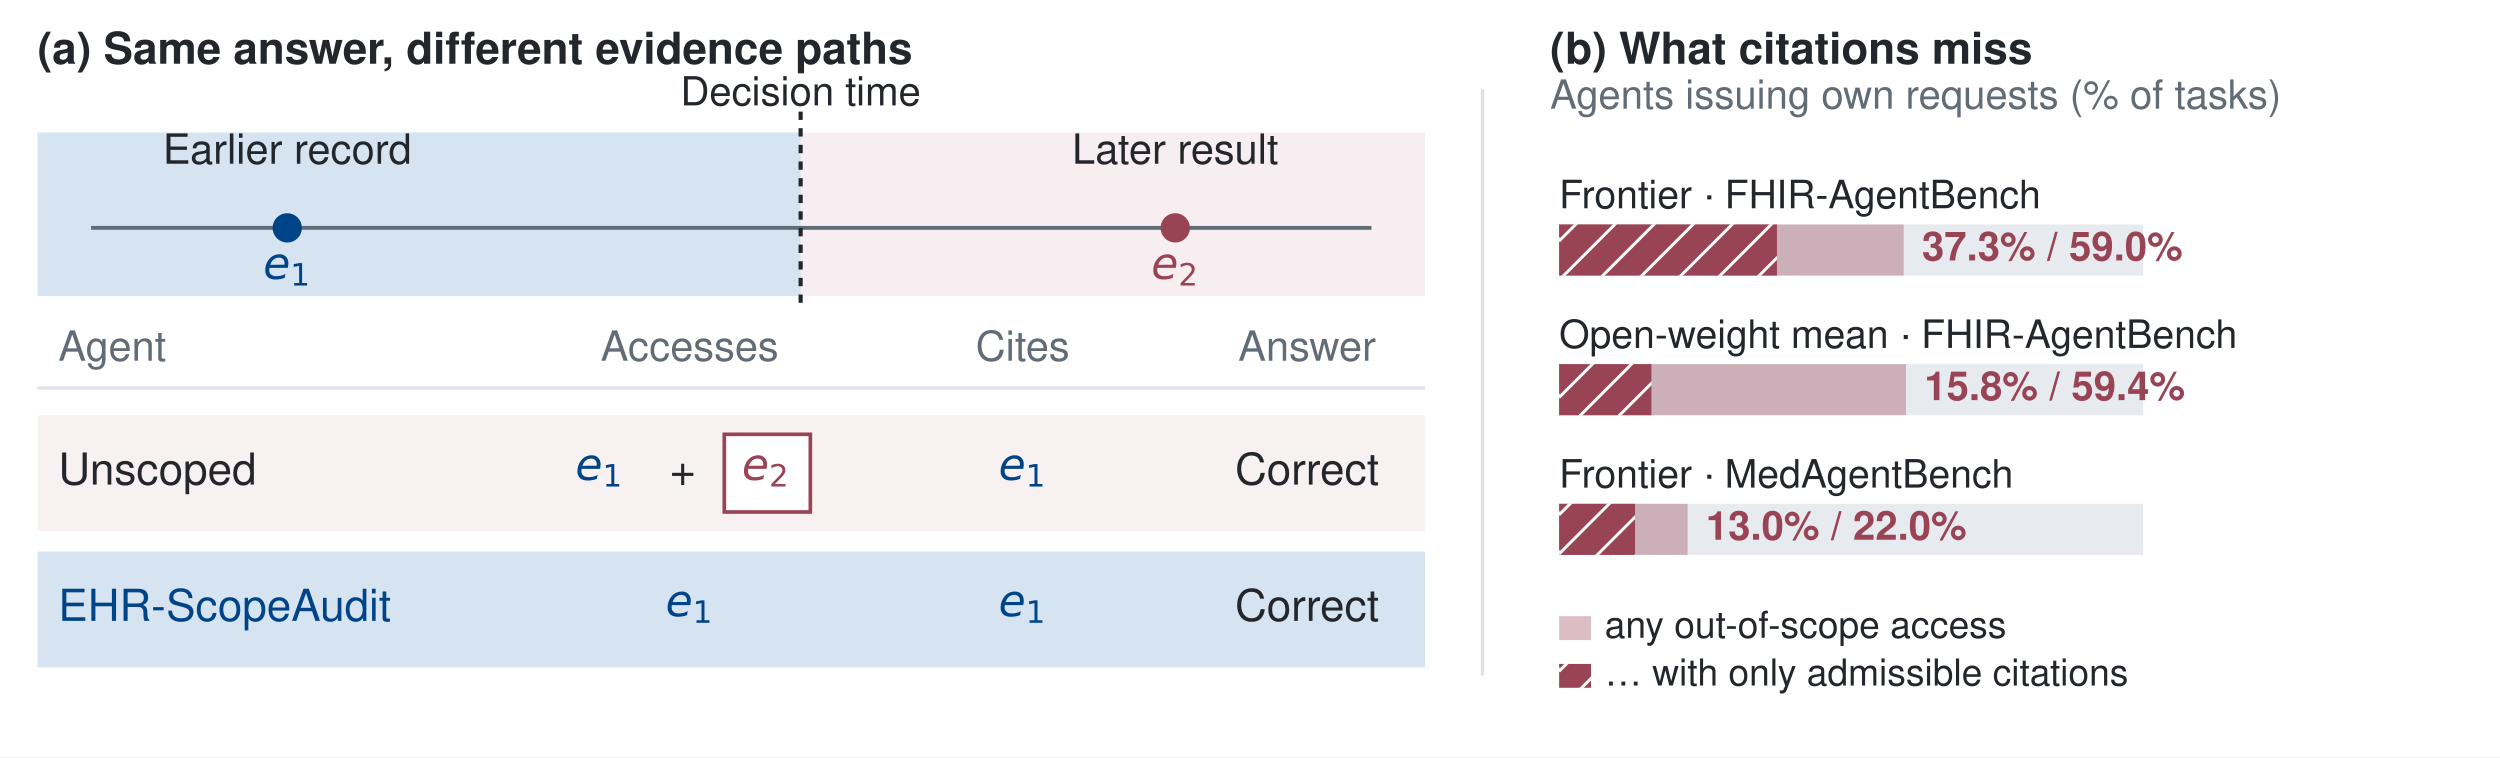
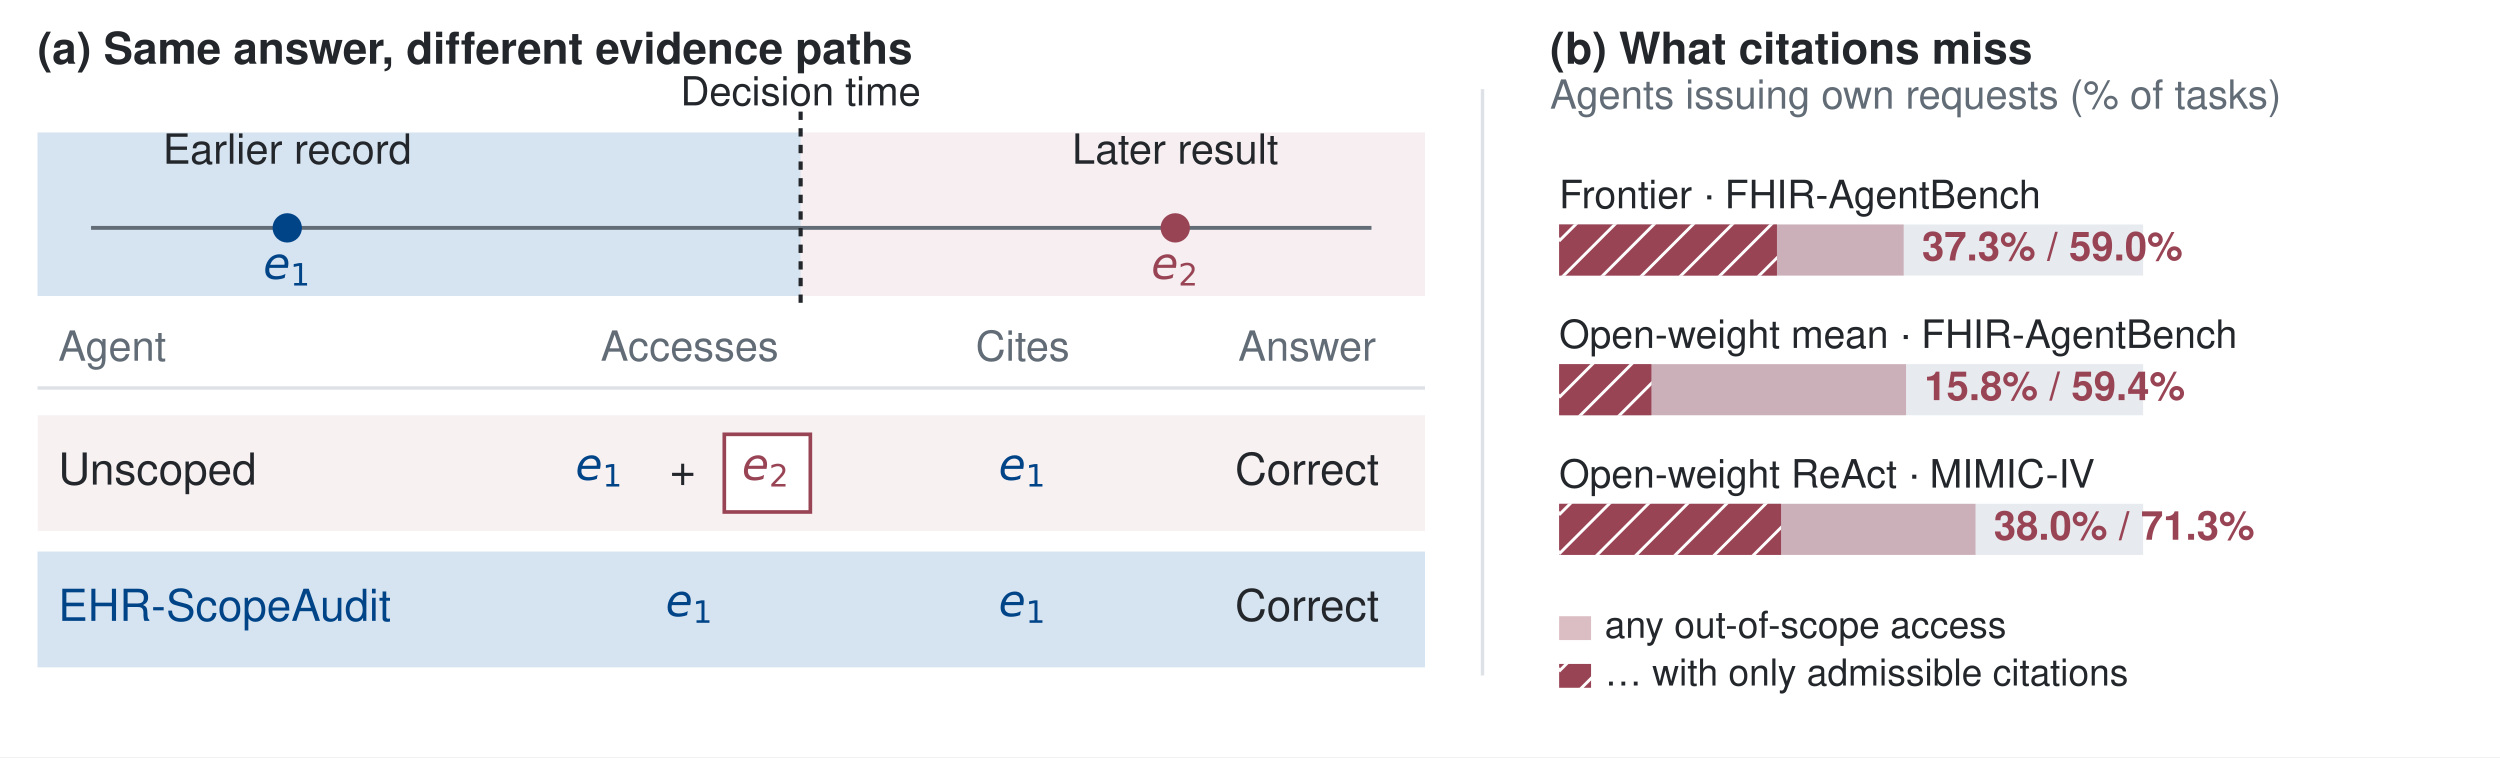
<svg xmlns="http://www.w3.org/2000/svg" xmlns:xlink="http://www.w3.org/1999/xlink" width="511.2pt" height="154.8pt" viewBox="0 0 511.2 154.8" version="1.1">
  <defs>
    <style type="text/css">*{stroke-linejoin: round; stroke-linecap: butt}</style>
  </defs>
  <g id="figure_1">
    <g id="patch_1">
      <path d="M 0 154.8  L 511.2 154.8  L 511.2 0  L 0 0  z " style="fill: #ffffff" />
    </g>
    <g id="axes_1">
      <g id="patch_2">
        <path d="M 7.668 60.527  L 163.712 60.527  L 163.712 27.09  L 7.668 27.09  z " clip-path="url(#p30f58c9ed0)" style="fill: #d6e3f1" />
      </g>
      <g id="patch_3">
        <path d="M 163.712 60.527  L 291.384 60.527  L 291.384 27.09  L 163.712 27.09  z " clip-path="url(#p30f58c9ed0)" style="fill: #994455; opacity: 0.09" />
      </g>
      <g id="patch_4">
        <path d="M 7.668 108.592  L 291.384 108.592  L 291.384 84.908  L 7.668 84.908  z " clip-path="url(#p30f58c9ed0)" style="fill: #994455; opacity: 0.075" />
      </g>
      <g id="patch_5">
        <path d="M 7.668 136.456  L 291.384 136.456  L 291.384 112.772  L 7.668 112.772  z " clip-path="url(#p30f58c9ed0)" style="fill: #d6e3f1" />
      </g>
      <g id="line2d_1">
        <path d="M 19.017 46.595  L 280.035 46.595  " clip-path="url(#p30f58c9ed0)" style="fill: none; stroke: #626c76; stroke-width: 0.8; stroke-linecap: square" />
      </g>
      <g id="line2d_2">
        <path d="M 163.712 61.92  L 163.712 21.517  " clip-path="url(#p30f58c9ed0)" style="fill: none; stroke-dasharray: 1.7,1.7; stroke-dashoffset: 0; stroke: #23272b; stroke-width: 0.85" />
      </g>
      <g id="line2d_3">
        <path d="M 7.668 79.335  L 291.384 79.335  " clip-path="url(#p30f58c9ed0)" style="fill: none; stroke: #dee2e6; stroke-width: 0.7; stroke-linecap: square" />
      </g>
      <g id="patch_6">
        <path d="M 148.107 104.691  L 165.698 104.691  L 165.698 88.809  L 148.107 88.809  z " clip-path="url(#p30f58c9ed0)" style="fill: #ffffff; stroke: #994455; stroke-width: 0.75; stroke-linejoin: miter" />
      </g>
      <g id="text_1">
        <text style="font-weight: 700; font-size: 9px; font-family: 'Helvetica', 'Arial', 'DejaVu Sans', sans-serif; text-anchor: start; fill: #23272b" x="7.668" y="13.031" transform="rotate(-0 7.668 13.03059)">(a) Same answer, different evidence paths</text>
      </g>
      <g id="PathCollection_1">
        <defs>
          <path id="C0_0_669564d77c" d="M 0 2.5  C 0.663 2.5 1.299 2.237 1.768 1.768  C 2.237 1.299 2.5 0.663 2.5 -0  C 2.5 -0.663 2.237 -1.299 1.768 -1.768  C 1.299 -2.237 0.663 -2.5 0 -2.5  C -0.663 -2.5 -1.299 -2.237 -1.768 -1.768  C -2.237 -1.299 -2.5 -0.663 -2.5 0  C -2.5 0.663 -2.237 1.299 -1.768 1.768  C -1.299 2.237 -0.663 2.5 0 2.5  z " />
        </defs>
        <g clip-path="url(#p30f58c9ed0)">
          <use xlink:href="#C0_0_669564d77c" x="58.737" y="46.595" style="fill: #004488; stroke: #004488" />
        </g>
        <g clip-path="url(#p30f58c9ed0)">
          <use xlink:href="#C0_0_669564d77c" x="240.315" y="46.595" style="fill: #994455; stroke: #994455" />
        </g>
      </g>
      <g id="text_2">
        <text style="font-size: 8.5px; font-family: 'Helvetica', 'Arial', 'DejaVu Sans', sans-serif; text-anchor: middle; fill: #23272b" x="58.737" y="33.478" transform="rotate(-0 58.73688 33.47794)">Earlier record</text>
      </g>
      <g id="text_3">
        <text style="font-size: 8.5px; font-family: 'Helvetica', 'Arial', 'DejaVu Sans', sans-serif; text-anchor: middle; fill: #23272b" x="240.315" y="33.478" transform="rotate(-0 240.3151 33.47794)">Later result</text>
      </g>
      <g id="text_4">
        <g style="fill: #004488" transform="translate(53.83188 57.98849)">
          <text>
            <tspan x="0" y="-0.953" style="font-style: oblique; font-size: 9px; font-family: 'DejaVu Sans'; fill: #004488">e</tspan>
            <tspan x="5.537" y="0.397" style="font-size: 6.3px; font-family: 'DejaVu Sans'; fill: #004488">1</tspan>
          </text>
        </g>
      </g>
      <g id="text_5">
        <g style="fill: #994455" transform="translate(235.4101 57.98849)">
          <text>
            <tspan x="0" y="-0.953" style="font-style: oblique; font-size: 9px; font-family: 'DejaVu Sans'; fill: #994455">e</tspan>
            <tspan x="5.537" y="0.397" style="font-size: 6.3px; font-family: 'DejaVu Sans'; fill: #994455">2</tspan>
          </text>
        </g>
      </g>
      <g id="text_6">
        <text style="font-size: 8.2px; font-family: 'Helvetica', 'Arial', 'DejaVu Sans', sans-serif; text-anchor: middle; fill: #23272b" x="163.712" y="21.558" transform="rotate(-0 163.7118 21.5578)">Decision time</text>
      </g>
      <g id="text_7">
        <text style="font-size: 8.5px; font-family: 'Helvetica', 'Arial', 'DejaVu Sans', sans-serif; text-anchor: start; fill: #626c76" x="11.924" y="73.762" transform="rotate(-0 11.92374 73.7622)">Agent</text>
      </g>
      <g id="text_8">
        <text style="font-size: 8.5px; font-family: 'Helvetica', 'Arial', 'DejaVu Sans', sans-serif; text-anchor: middle; fill: #626c76" x="141.015" y="73.762" transform="rotate(-0 141.0145 73.7622)">Accesses</text>
      </g>
      <g id="text_9">
        <text style="font-size: 8.5px; font-family: 'Helvetica', 'Arial', 'DejaVu Sans', sans-serif; text-anchor: middle; fill: #626c76" x="209.106" y="73.762" transform="rotate(-0 209.1064 73.7622)">Cites</text>
      </g>
      <g id="text_10">
        <text style="font-size: 8.5px; font-family: 'Helvetica', 'Arial', 'DejaVu Sans', sans-serif; text-anchor: middle; fill: #626c76" x="267.268" y="73.762" transform="rotate(-0 267.2681 73.7622)">Answer</text>
      </g>
      <g id="text_11">
        <text style="font-size: 9px; font-family: 'Helvetica', 'Arial', 'DejaVu Sans', sans-serif; text-anchor: start; fill: #23272b" x="11.924" y="99.088" transform="rotate(-0 11.92374 99.08824)">Unscoped</text>
      </g>
      <g id="text_12">
        <g style="fill: #004488" transform="translate(117.668 99.08789)">
          <text>
            <tspan x="0" y="-0.953" style="font-style: oblique; font-size: 9px; font-family: 'DejaVu Sans'; fill: #004488">e</tspan>
            <tspan x="5.537" y="0.397" style="font-size: 6.3px; font-family: 'DejaVu Sans'; fill: #004488">1</tspan>
          </text>
        </g>
      </g>
      <g id="text_13">
        <text style="font-size: 9px; font-family: 'Helvetica', 'Arial', 'DejaVu Sans', sans-serif; text-anchor: middle; fill: #23272b" x="139.596" y="99.088" transform="rotate(-0 139.5959 99.08789)">+</text>
      </g>
      <g id="text_14">
        <g style="fill: #994455" transform="translate(151.7139 99.08789)">
          <text>
            <tspan x="0" y="-0.953" style="font-style: oblique; font-size: 9px; font-family: 'DejaVu Sans'; fill: #994455">e</tspan>
            <tspan x="5.537" y="0.397" style="font-size: 6.3px; font-family: 'DejaVu Sans'; fill: #994455">2</tspan>
          </text>
        </g>
      </g>
      <g id="text_15">
        <text style="font-size: 9px; font-family: 'Helvetica', 'Arial', 'DejaVu Sans', sans-serif; text-anchor: start; fill: #004488" x="11.924" y="126.952" transform="rotate(-0 11.92374 126.9522)">EHR-ScopeAudit</text>
      </g>
      <g id="text_16">
        <g style="fill: #004488" transform="translate(136.1095 126.9519)">
          <text>
            <tspan x="0" y="-0.953" style="font-style: oblique; font-size: 9px; font-family: 'DejaVu Sans'; fill: #004488">e</tspan>
            <tspan x="5.537" y="0.397" style="font-size: 6.3px; font-family: 'DejaVu Sans'; fill: #004488">1</tspan>
          </text>
        </g>
      </g>
      <g id="text_17">
        <g style="fill: #004488" transform="translate(204.2014 99.08789)">
          <text>
            <tspan x="0" y="-0.953" style="font-style: oblique; font-size: 9px; font-family: 'DejaVu Sans'; fill: #004488">e</tspan>
            <tspan x="5.537" y="0.397" style="font-size: 6.3px; font-family: 'DejaVu Sans'; fill: #004488">1</tspan>
          </text>
        </g>
      </g>
      <g id="text_18">
        <text style="font-size: 9px; font-family: 'Helvetica', 'Arial', 'DejaVu Sans', sans-serif; text-anchor: middle; fill: #23272b" x="267.268" y="99.088" transform="rotate(-0 267.2681 99.08789)">Correct</text>
      </g>
      <g id="text_19">
        <g style="fill: #004488" transform="translate(204.2014 126.9519)">
          <text>
            <tspan x="0" y="-0.953" style="font-style: oblique; font-size: 9px; font-family: 'DejaVu Sans'; fill: #004488">e</tspan>
            <tspan x="5.537" y="0.397" style="font-size: 6.3px; font-family: 'DejaVu Sans'; fill: #004488">1</tspan>
          </text>
        </g>
      </g>
      <g id="text_20">
        <text style="font-size: 9px; font-family: 'Helvetica', 'Arial', 'DejaVu Sans', sans-serif; text-anchor: middle; fill: #23272b" x="267.268" y="126.952" transform="rotate(-0 267.2681 126.9519)">Correct</text>
      </g>
    </g>
    <g id="axes_2">
      <g id="patch_7">
        <path d="M 318.81 56.347  L 438.226 56.347  L 438.226 45.898  L 318.81 45.898  z " clip-path="url(#pb697355d52)" style="fill: #e7eaee" />
      </g>
      <g id="patch_8">
        <path d="M 318.81 56.347  L 389.266 56.347  L 389.266 45.898  L 318.81 45.898  z " clip-path="url(#pb697355d52)" style="fill: #994455; opacity: 0.35" />
      </g>
      <g id="patch_9">
        <path d="M 318.81 56.347  L 363.352 56.347  L 363.352 45.898  L 318.81 45.898  z " clip-path="url(#pb697355d52)" style="fill: url(#hdbcf48988e)" />
      </g>
      <g id="patch_10">
        <path d="M 318.81 84.908  L 438.226 84.908  L 438.226 74.459  L 318.81 74.459  z " clip-path="url(#pb697355d52)" style="fill: #e7eaee" />
      </g>
      <g id="patch_11">
        <path d="M 318.81 84.908  L 389.743 84.908  L 389.743 74.459  L 318.81 74.459  z " clip-path="url(#pb697355d52)" style="fill: #994455; opacity: 0.35" />
      </g>
      <g id="patch_12">
        <path d="M 318.81 84.908  L 337.678 84.908  L 337.678 74.459  L 318.81 74.459  z " clip-path="url(#pb697355d52)" style="fill: url(#hdbcf48988e)" />
      </g>
      <g id="patch_13">
        <path d="M 318.81 113.468  L 438.226 113.468  L 438.226 103.019  L 318.81 103.019  z " clip-path="url(#pb697355d52)" style="fill: #e7eaee" />
      </g>
      <g id="patch_14">
-         <path d="M 318.81 113.468  L 345.081 113.468  L 345.081 103.019  L 318.81 103.019  z " clip-path="url(#pb697355d52)" style="fill: #994455; opacity: 0.35" />
+         <path d="M 318.81 113.468  L 403.954 113.468  L 403.954 103.019  L 318.81 103.019  z " clip-path="url(#pb697355d52)" style="fill: #994455; opacity: 0.35" />
      </g>
      <g id="patch_15">
-         <path d="M 318.81 113.468  L 334.334 113.468  L 334.334 103.019  L 318.81 103.019  z " clip-path="url(#pb697355d52)" style="fill: url(#hdbcf48988e)" />
+         <path d="M 318.81 113.468  L 364.188 113.468  L 364.188 103.019  L 318.81 103.019  z " clip-path="url(#pb697355d52)" style="fill: url(#hdbcf48988e)" />
      </g>
      <g id="patch_16">
        <path d="M 318.81 130.883  L 325.34 130.883  L 325.34 126.007  L 318.81 126.007  z " clip-path="url(#pb697355d52)" style="fill: #994455; opacity: 0.35" />
      </g>
      <g id="patch_17">
        <path d="M 318.81 140.636  L 325.34 140.636  L 325.34 135.76  L 318.81 135.76  z " clip-path="url(#pb697355d52)" style="fill: url(#hdbcf48988e)" />
      </g>
      <g id="text_21">
        <text style="font-weight: 700; font-size: 9px; font-family: 'Helvetica', 'Arial', 'DejaVu Sans', sans-serif; text-anchor: start; fill: #23272b" x="316.944" y="13.031" transform="rotate(-0 316.944 13.03059)">(b) What citations miss</text>
      </g>
      <g id="text_22">
        <text style="font-size: 8.2px; font-family: 'Helvetica', 'Arial', 'DejaVu Sans', sans-serif; text-anchor: start; fill: #626c76" x="316.944" y="22.214" transform="rotate(-0 316.944 22.2138)">Agents issuing own requests (% of tasks)</text>
      </g>
      <g id="text_23">
        <text style="font-size: 8px; font-family: 'Helvetica', 'Arial', 'DejaVu Sans', sans-serif; text-anchor: start; fill: #23272b" x="318.81" y="42.583" transform="rotate(-0 318.8099 42.58313)">Frontier · FHIR-AgentBench</text>
      </g>
      <g id="text_24">
        <text style="font-weight: 700; font-size: 8.2px; font-family: 'Helvetica', 'Arial', 'DejaVu Sans', sans-serif; text-anchor: start; fill: #994455" x="392.997" y="53.253" transform="rotate(-0 392.9973 53.25278)">37.3% / 59.0%</text>
      </g>
      <g id="text_25">
        <text style="font-size: 8px; font-family: 'Helvetica', 'Arial', 'DejaVu Sans', sans-serif; text-anchor: start; fill: #23272b" x="318.81" y="71.144" transform="rotate(-0 318.8099 71.14373)">Open-weight mean · FHIR-AgentBench</text>
      </g>
      <g id="text_26">
        <text style="font-weight: 700; font-size: 8.2px; font-family: 'Helvetica', 'Arial', 'DejaVu Sans', sans-serif; text-anchor: start; fill: #994455" x="393.475" y="81.813" transform="rotate(-0 393.4749 81.81338)">15.8% / 59.4%</text>
      </g>
      <g id="text_27">
-         <text style="font-size: 8px; font-family: 'Helvetica', 'Arial', 'DejaVu Sans', sans-serif; text-anchor: start; fill: #23272b" x="318.81" y="99.704" transform="rotate(-0 318.8099 99.70432)">Frontier · MedAgentBench</text>
+         <text style="font-size: 8px; font-family: 'Helvetica', 'Arial', 'DejaVu Sans', sans-serif; text-anchor: start; fill: #23272b" x="318.81" y="99.704" transform="rotate(-0 318.8099 99.70432)">Open-weight ReAct · MIMIC-IV</text>
      </g>
      <g id="text_28">
-         <text style="font-weight: 700; font-size: 8.2px; font-family: 'Helvetica', 'Arial', 'DejaVu Sans', sans-serif; text-anchor: start; fill: #994455" x="348.813" y="110.374" transform="rotate(-0 348.8132 110.374)">13.0% / 22.0%</text>
+         <text style="font-weight: 700; font-size: 8.2px; font-family: 'Helvetica', 'Arial', 'DejaVu Sans', sans-serif; text-anchor: start; fill: #994455" x="407.685" y="110.374" transform="rotate(-0 407.6855 110.374)">38.0% / 71.3%</text>
      </g>
      <g id="text_29">
        <text style="font-size: 7.6px; font-family: 'Helvetica', 'Arial', 'DejaVu Sans', sans-serif; text-anchor: start; fill: #23272b" x="328.139" y="130.42" transform="rotate(-0 328.1393 130.4198)">any out-of-scope access</text>
      </g>
      <g id="text_30">
        <text style="font-size: 7.6px; font-family: 'Helvetica', 'Arial', 'DejaVu Sans', sans-serif; text-anchor: start; fill: #23272b" x="328.139" y="140.172" transform="rotate(-0 328.1393 140.1722)">… with only admissible citations</text>
      </g>
    </g>
    <g id="line2d_4">
      <path d="M 303.142 137.772  L 303.142 18.576  " style="fill: none; stroke: #dee2e6; stroke-width: 0.7; stroke-linecap: square" />
    </g>
  </g>
  <defs>
    <clipPath id="p30f58c9ed0">
      <rect x="7.668" y="6.192" width="283.716" height="139.32" />
    </clipPath>
    <clipPath id="pb697355d52">
      <rect x="316.944" y="6.192" width="186.588" height="139.32" />
    </clipPath>
  </defs>
  <defs>
    <pattern id="hdbcf48988e" patternUnits="userSpaceOnUse" x="0" y="0" width="72" height="72">
      <rect x="0" y="0" width="73" height="73" fill="#994455" />
      <path d="M -36 36  L 36 -36  M -32 40  L 40 -32  M -28 44  L 44 -28  M -24 48  L 48 -24  M -20 52  L 52 -20  M -16 56  L 56 -16  M -12 60  L 60 -12  M -8 64  L 64 -8  M -4 68  L 68 -4  M 0 72  L 72 0  M 4 76  L 76 4  M 8 80  L 80 8  M 12 84  L 84 12  M 16 88  L 88 16  M 20 92  L 92 20  M 24 96  L 96 24  M 28 100  L 100 28  M 32 104  L 104 32  M 36 108  L 108 36  " style="fill: #ffffff; stroke: #ffffff; stroke-width: 0.6; stroke-linecap: butt; stroke-linejoin: miter" />
    </pattern>
  </defs>
</svg>
